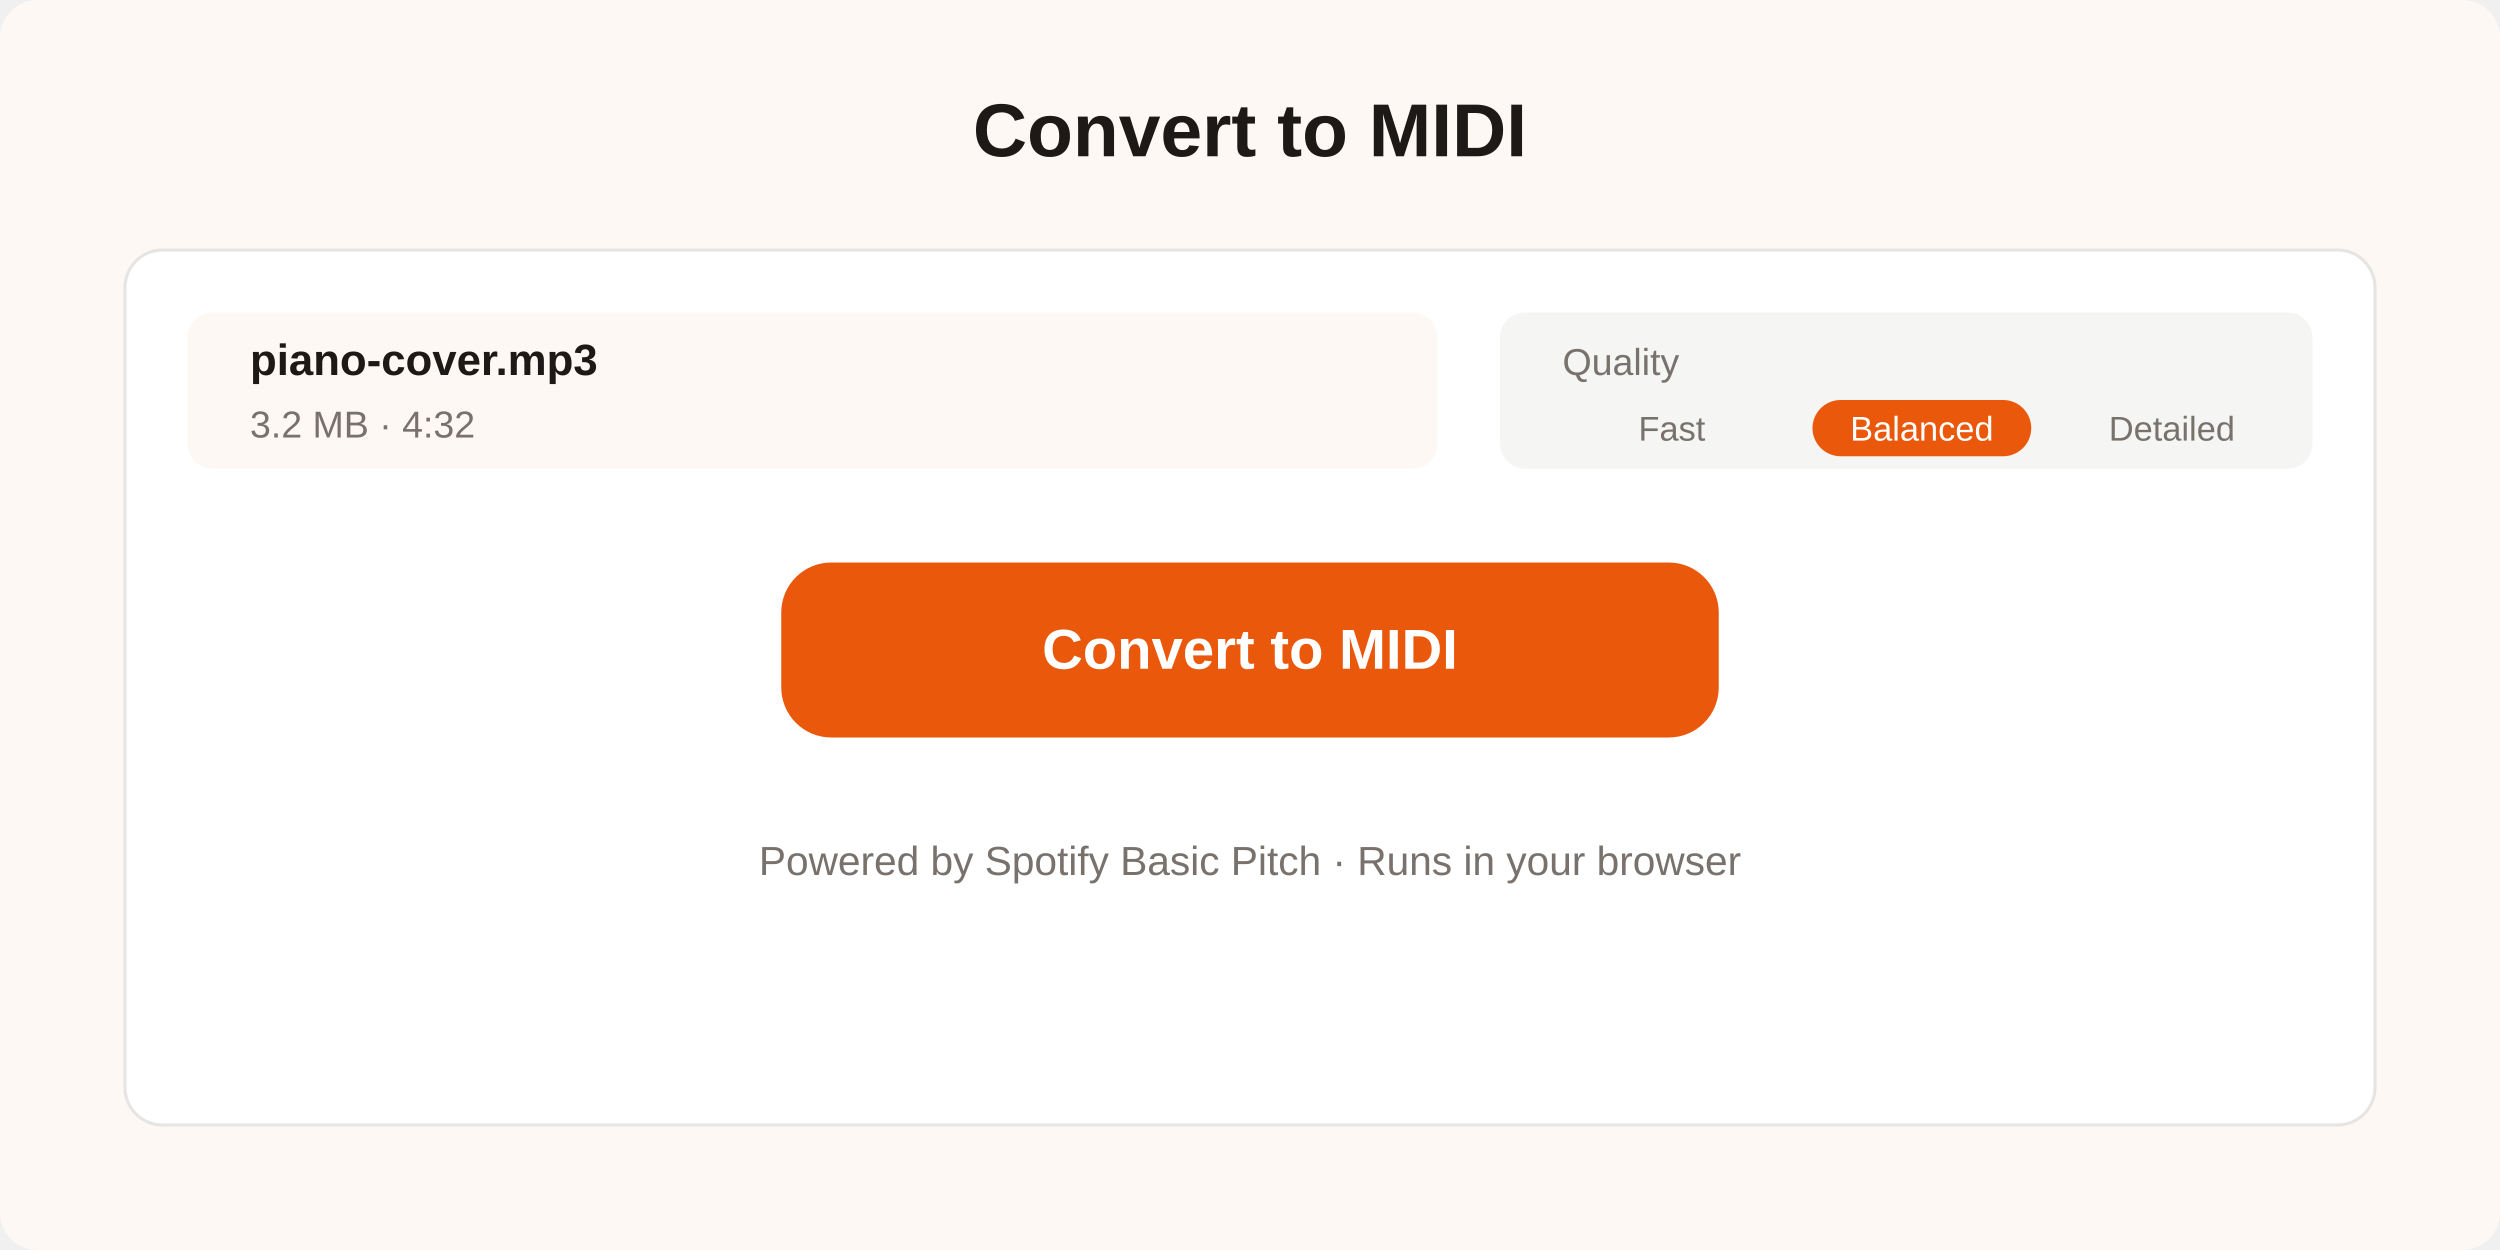
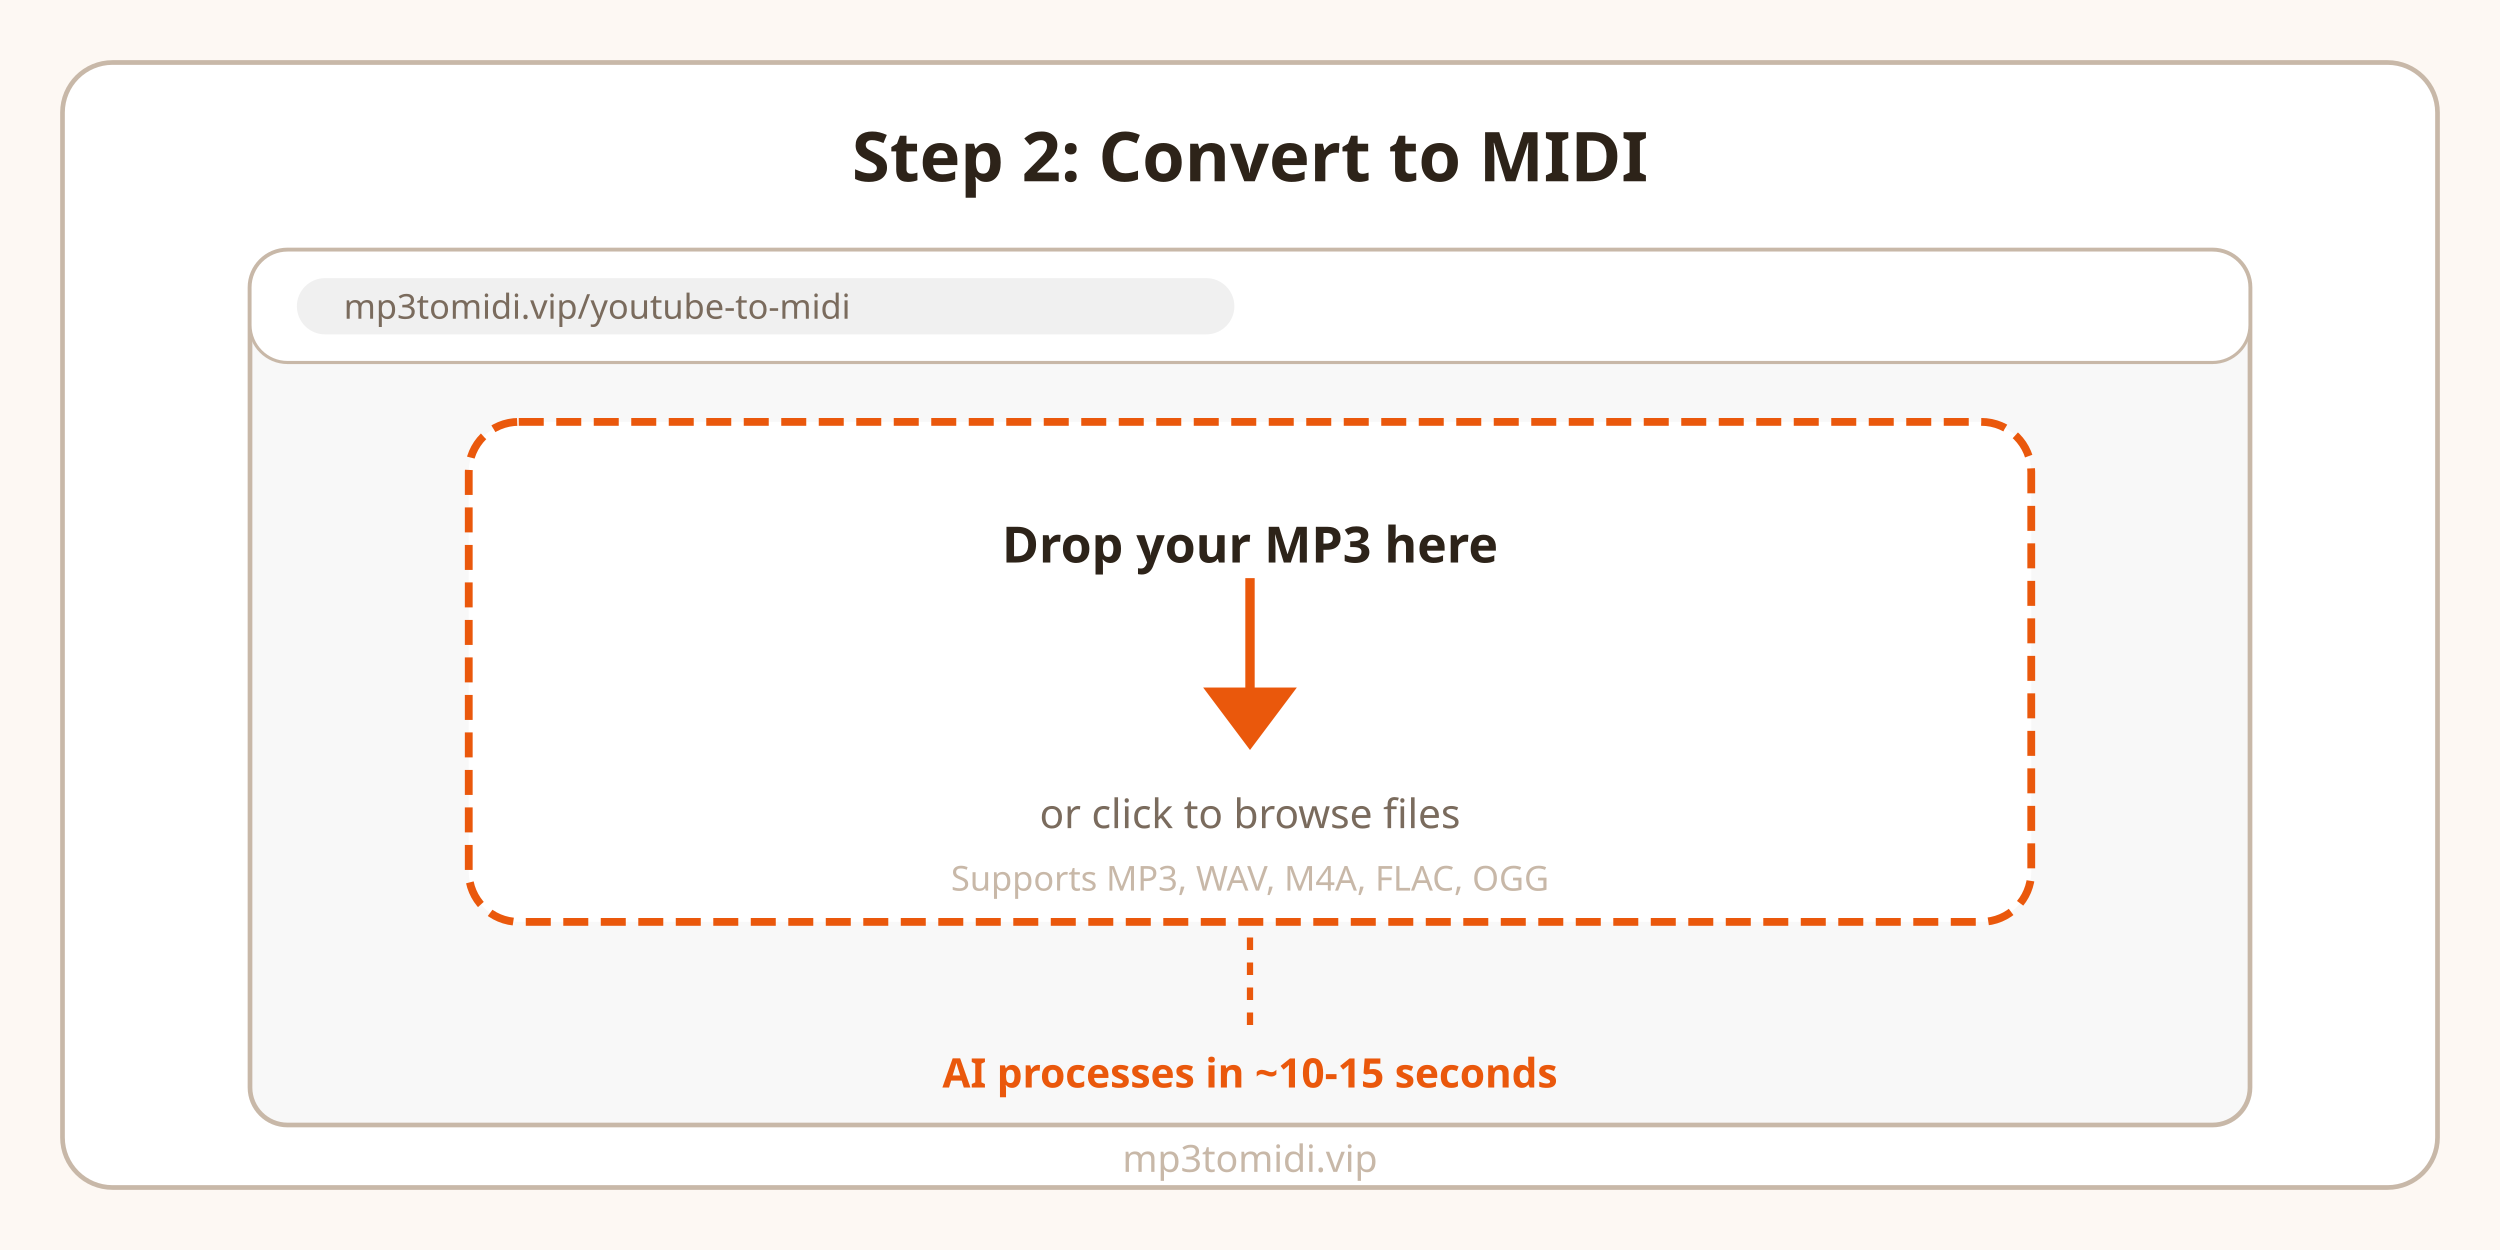
<svg xmlns="http://www.w3.org/2000/svg" viewBox="0 0 800 400">
-   <rect width="800" height="400" rx="12" fill="#FDF8F3" />
-   <text x="400" y="50" font-family="Space Grotesk, Arial" font-size="24" font-weight="700" fill="#1C1917" text-anchor="middle">Convert to MIDI</text>
-   <rect x="40" y="80" width="720" height="280" rx="12" fill="#fff" stroke="#E7E5E4" stroke-width="1" />
-   <rect x="60" y="100" width="400" height="50" rx="8" fill="#FDF8F3" />
-   <text x="80" y="120" font-family="DM Sans, Arial" font-size="14" font-weight="600" fill="#1C1917">piano-cover.mp3</text>
-   <text x="80" y="140" font-family="DM Sans, Arial" font-size="12" fill="#78716C">3.2 MB · 4:32</text>
-   <rect x="480" y="100" width="260" height="50" rx="8" fill="#F5F5F4" />
-   <text x="500" y="120" font-family="DM Sans, Arial" font-size="12" fill="#78716C">Quality</text>
-   <rect x="500" y="128" width="70" height="18" rx="9" fill="#F5F5F4" />
-   <text x="535" y="141" font-family="DM Sans, Arial" font-size="11" fill="#78716C" text-anchor="middle">Fast</text>
-   <rect x="580" y="128" width="70" height="18" rx="9" fill="#EA580C" />
-   <text x="615" y="141" font-family="DM Sans, Arial" font-size="11" fill="#fff" text-anchor="middle">Balanced</text>
-   <rect x="660" y="128" width="70" height="18" rx="9" fill="#F5F5F4" />
-   <text x="695" y="141" font-family="DM Sans, Arial" font-size="11" fill="#78716C" text-anchor="middle">Detailed</text>
-   <rect x="250" y="180" width="300" height="56" rx="16" fill="#EA580C" />
-   <text x="400" y="214" font-family="DM Sans, Arial" font-size="18" font-weight="700" fill="#fff" text-anchor="middle">Convert to MIDI</text>
-   <text x="400" y="280" font-family="DM Sans, Arial" font-size="13" fill="#78716C" text-anchor="middle">Powered by Spotify Basic Pitch · Runs in your browser</text>
+   <rect width="800" height="400" fill="#FDF8F3" />
+   <rect x="20" y="20" width="760" height="360" rx="16" fill="white" stroke="#C8B8A8" stroke-width="1.5" />
+   <text x="400" y="58" text-anchor="middle" font-family="system-ui, sans-serif" font-size="22" font-weight="700" fill="#2D2319">Step 2: Convert to MIDI</text>
+   <rect x="80" y="80" width="640" height="280" rx="12" fill="#F8F8F8" stroke="#C8B8A8" stroke-width="1.5" />
+   <rect x="80" y="80" width="640" height="36" rx="12" fill="white" stroke="#C8B8A8" stroke-width="1" />
+   <rect x="95" y="89" width="300" height="18" rx="9" fill="#F0F0F0" />
+   <text x="110" y="102" font-family="system-ui, sans-serif" font-size="11" fill="#7A6B5D">mp3tomidi.vip/youtube-to-midi</text>
+   <rect x="150" y="135" width="500" height="160" rx="16" fill="white" stroke="#EA580C" stroke-width="2.5" stroke-dasharray="8,4" />
+   <path d="M400,185 L400,235" stroke="#EA580C" stroke-width="3" />
+   <path d="M385,220 L400,240 L415,220" fill="#EA580C" />
+   <text x="400" y="180" text-anchor="middle" font-family="system-ui, sans-serif" font-size="16" font-weight="600" fill="#2D2319">Drop your MP3 here</text>
+   <text x="400" y="265" text-anchor="middle" font-family="system-ui, sans-serif" font-size="13" fill="#7A6B5D">or click to browse files</text>
+   <text x="400" y="285" text-anchor="middle" font-family="system-ui, sans-serif" font-size="11" fill="#C8B8A8">Supports MP3, WAV, M4A, FLAC, OGG</text>
+   <path d="M400,300 L400,330" stroke="#EA580C" stroke-width="2" stroke-dasharray="4,4" />
+   <text x="400" y="348" text-anchor="middle" font-family="system-ui, sans-serif" font-size="13" font-weight="600" fill="#EA580C">AI processes in ~10-15 seconds</text>
+   <text x="400" y="375" text-anchor="middle" font-family="system-ui, sans-serif" font-size="12" fill="#C8B8A8">mp3tomidi.vip</text>
</svg>
